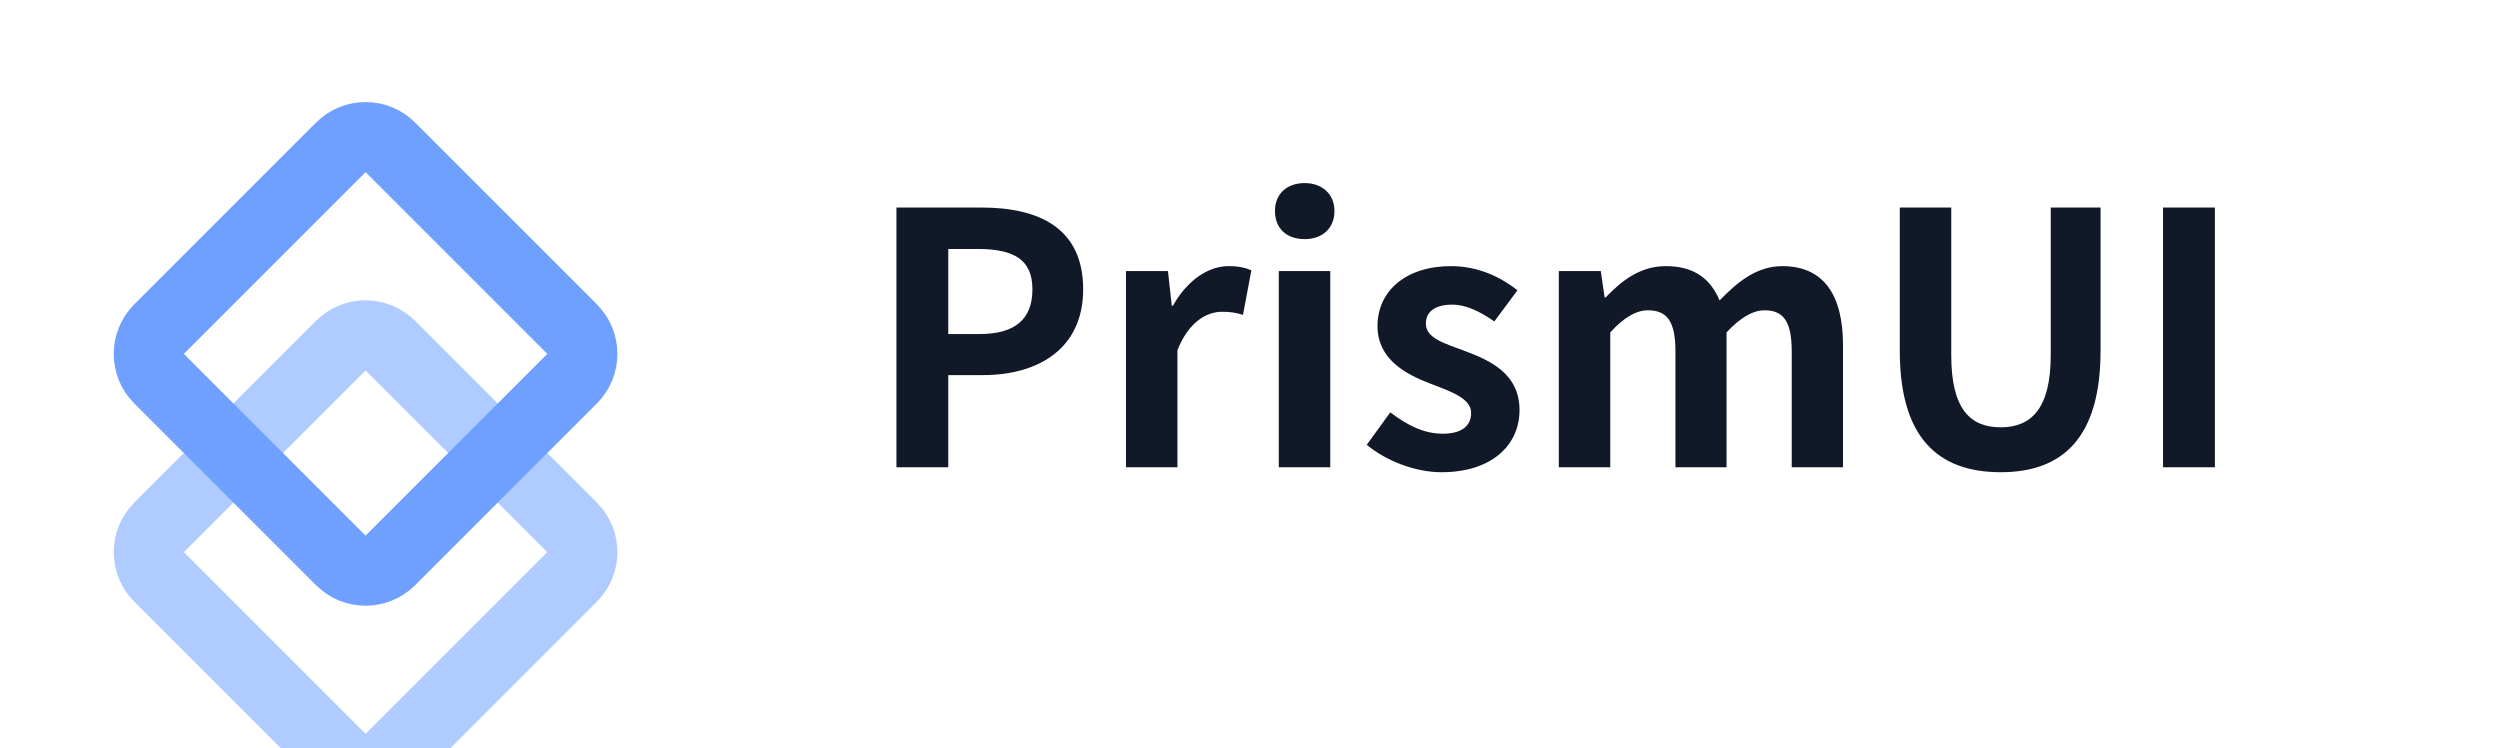
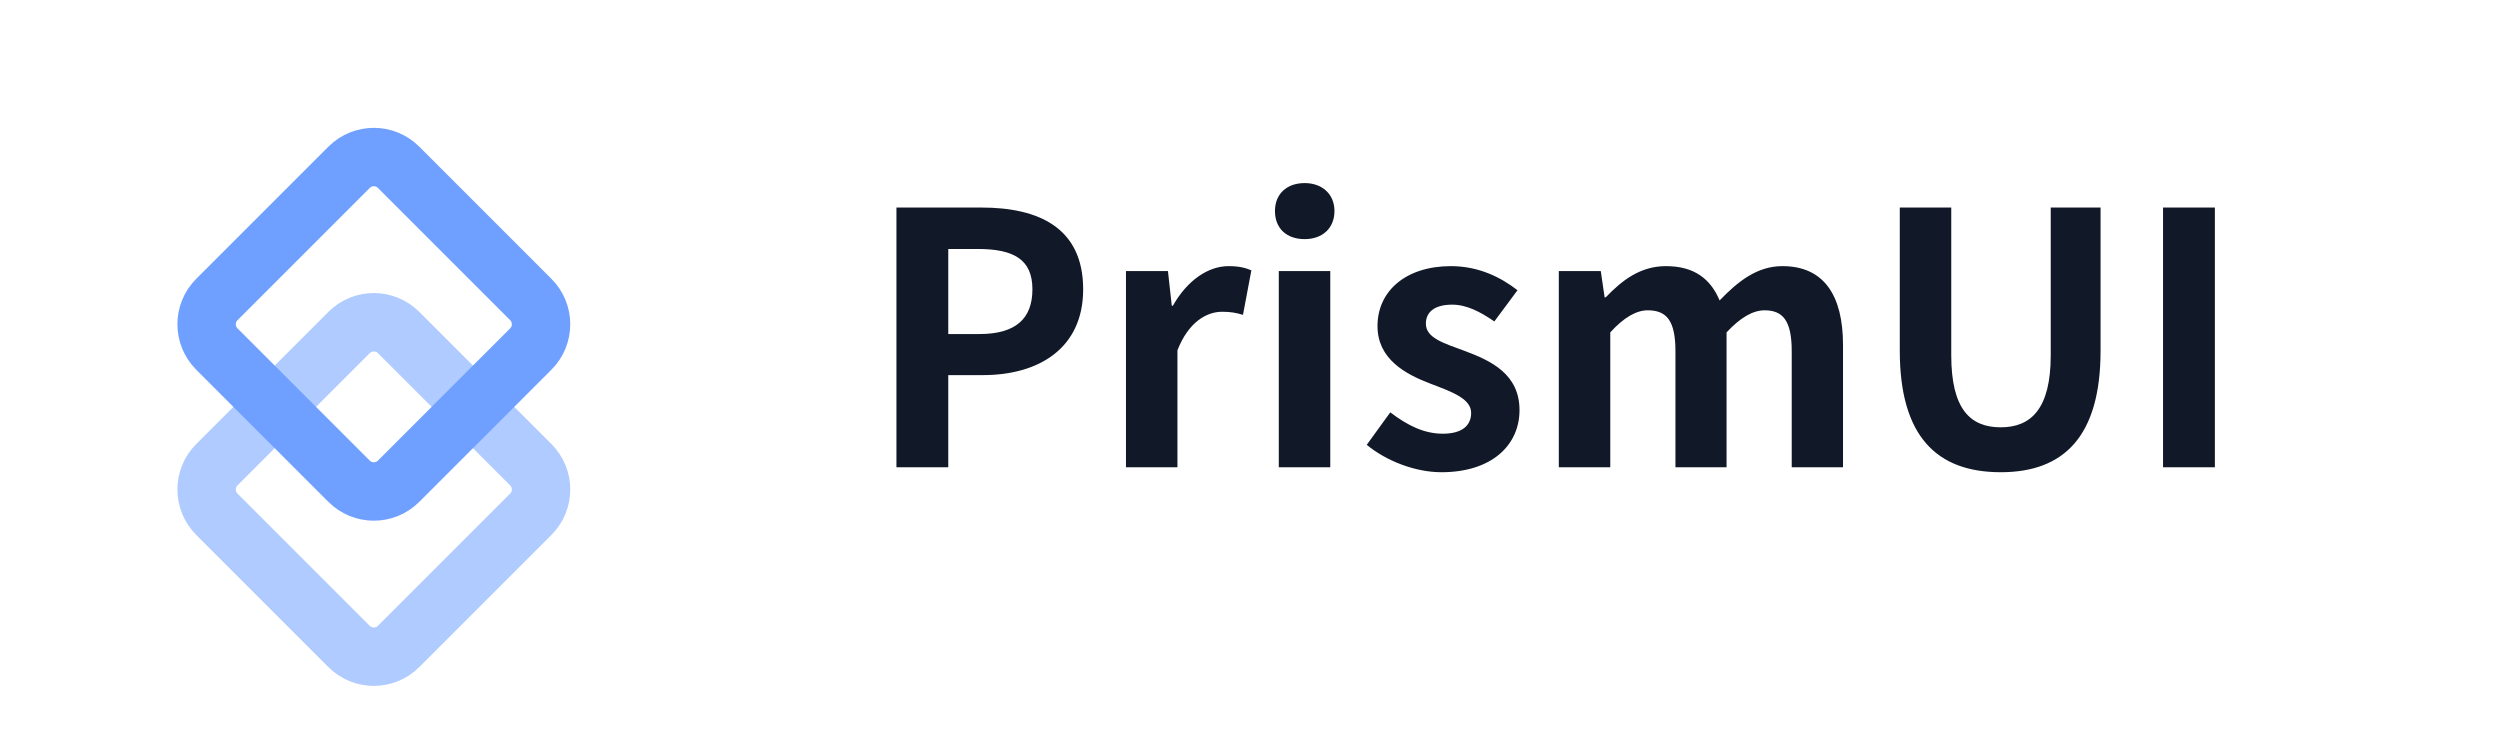
<svg xmlns="http://www.w3.org/2000/svg" viewBox="0 0 214 64" role="img" aria-label="PrismUI">
-   <g transform="translate(32 31) rotate(45) translate(-32 -31)" fill="none" stroke="#6fa0ff" stroke-linejoin="round">
-     <rect x="17" y="17" width="28" height="28" rx="3" stroke-width="6" />
-     <rect x="29" y="29" width="28" height="28" rx="3" stroke-width="6" opacity=".55" />
+   <g transform="translate(32 32) rotate(45) translate(-32 -32)" fill="none" stroke="#6fa0ff" stroke-linejoin="round">
+     <rect x="18" y="18" width="22" height="22" rx="3" stroke-width="5" />
+     <rect x="28" y="28" width="22" height="22" rx="3" stroke-width="5" opacity=".55" />
  </g>
  <text x="74" y="40" fill="#111827" font-family="Avenir Next, PingFang SC, Noto Sans CJK SC, sans-serif" font-size="30" font-weight="760">PrismUI</text>
</svg>
